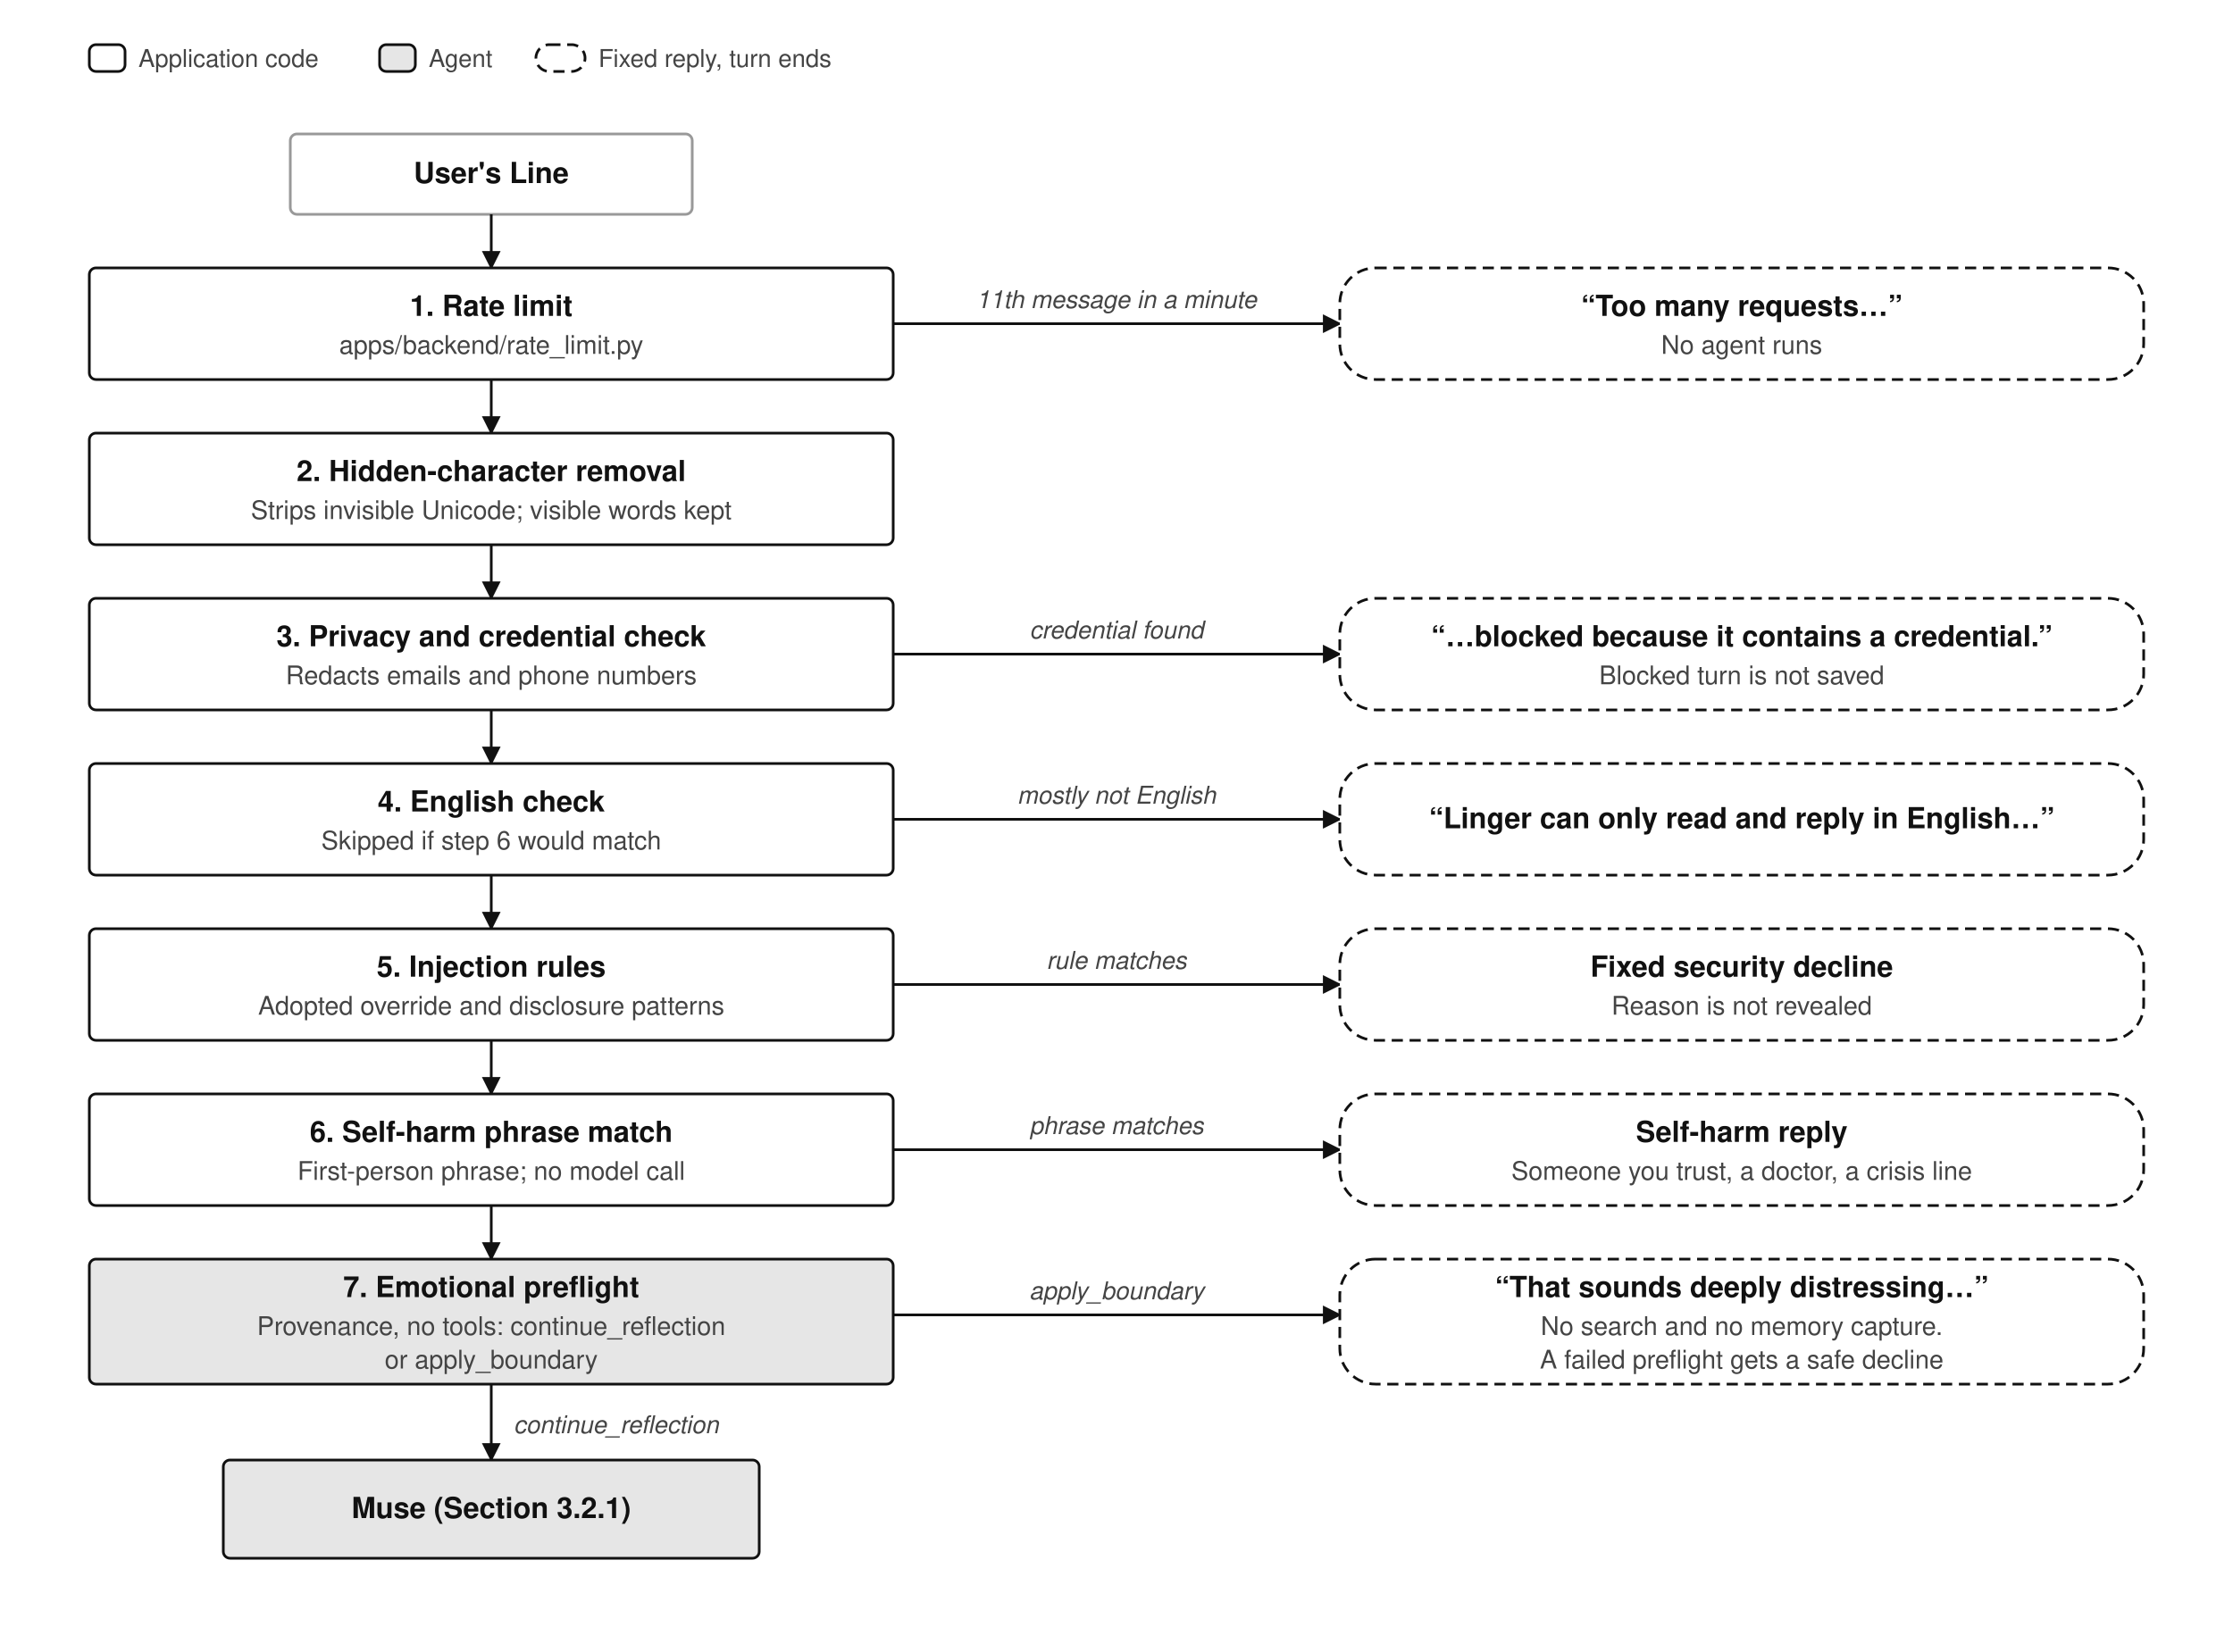
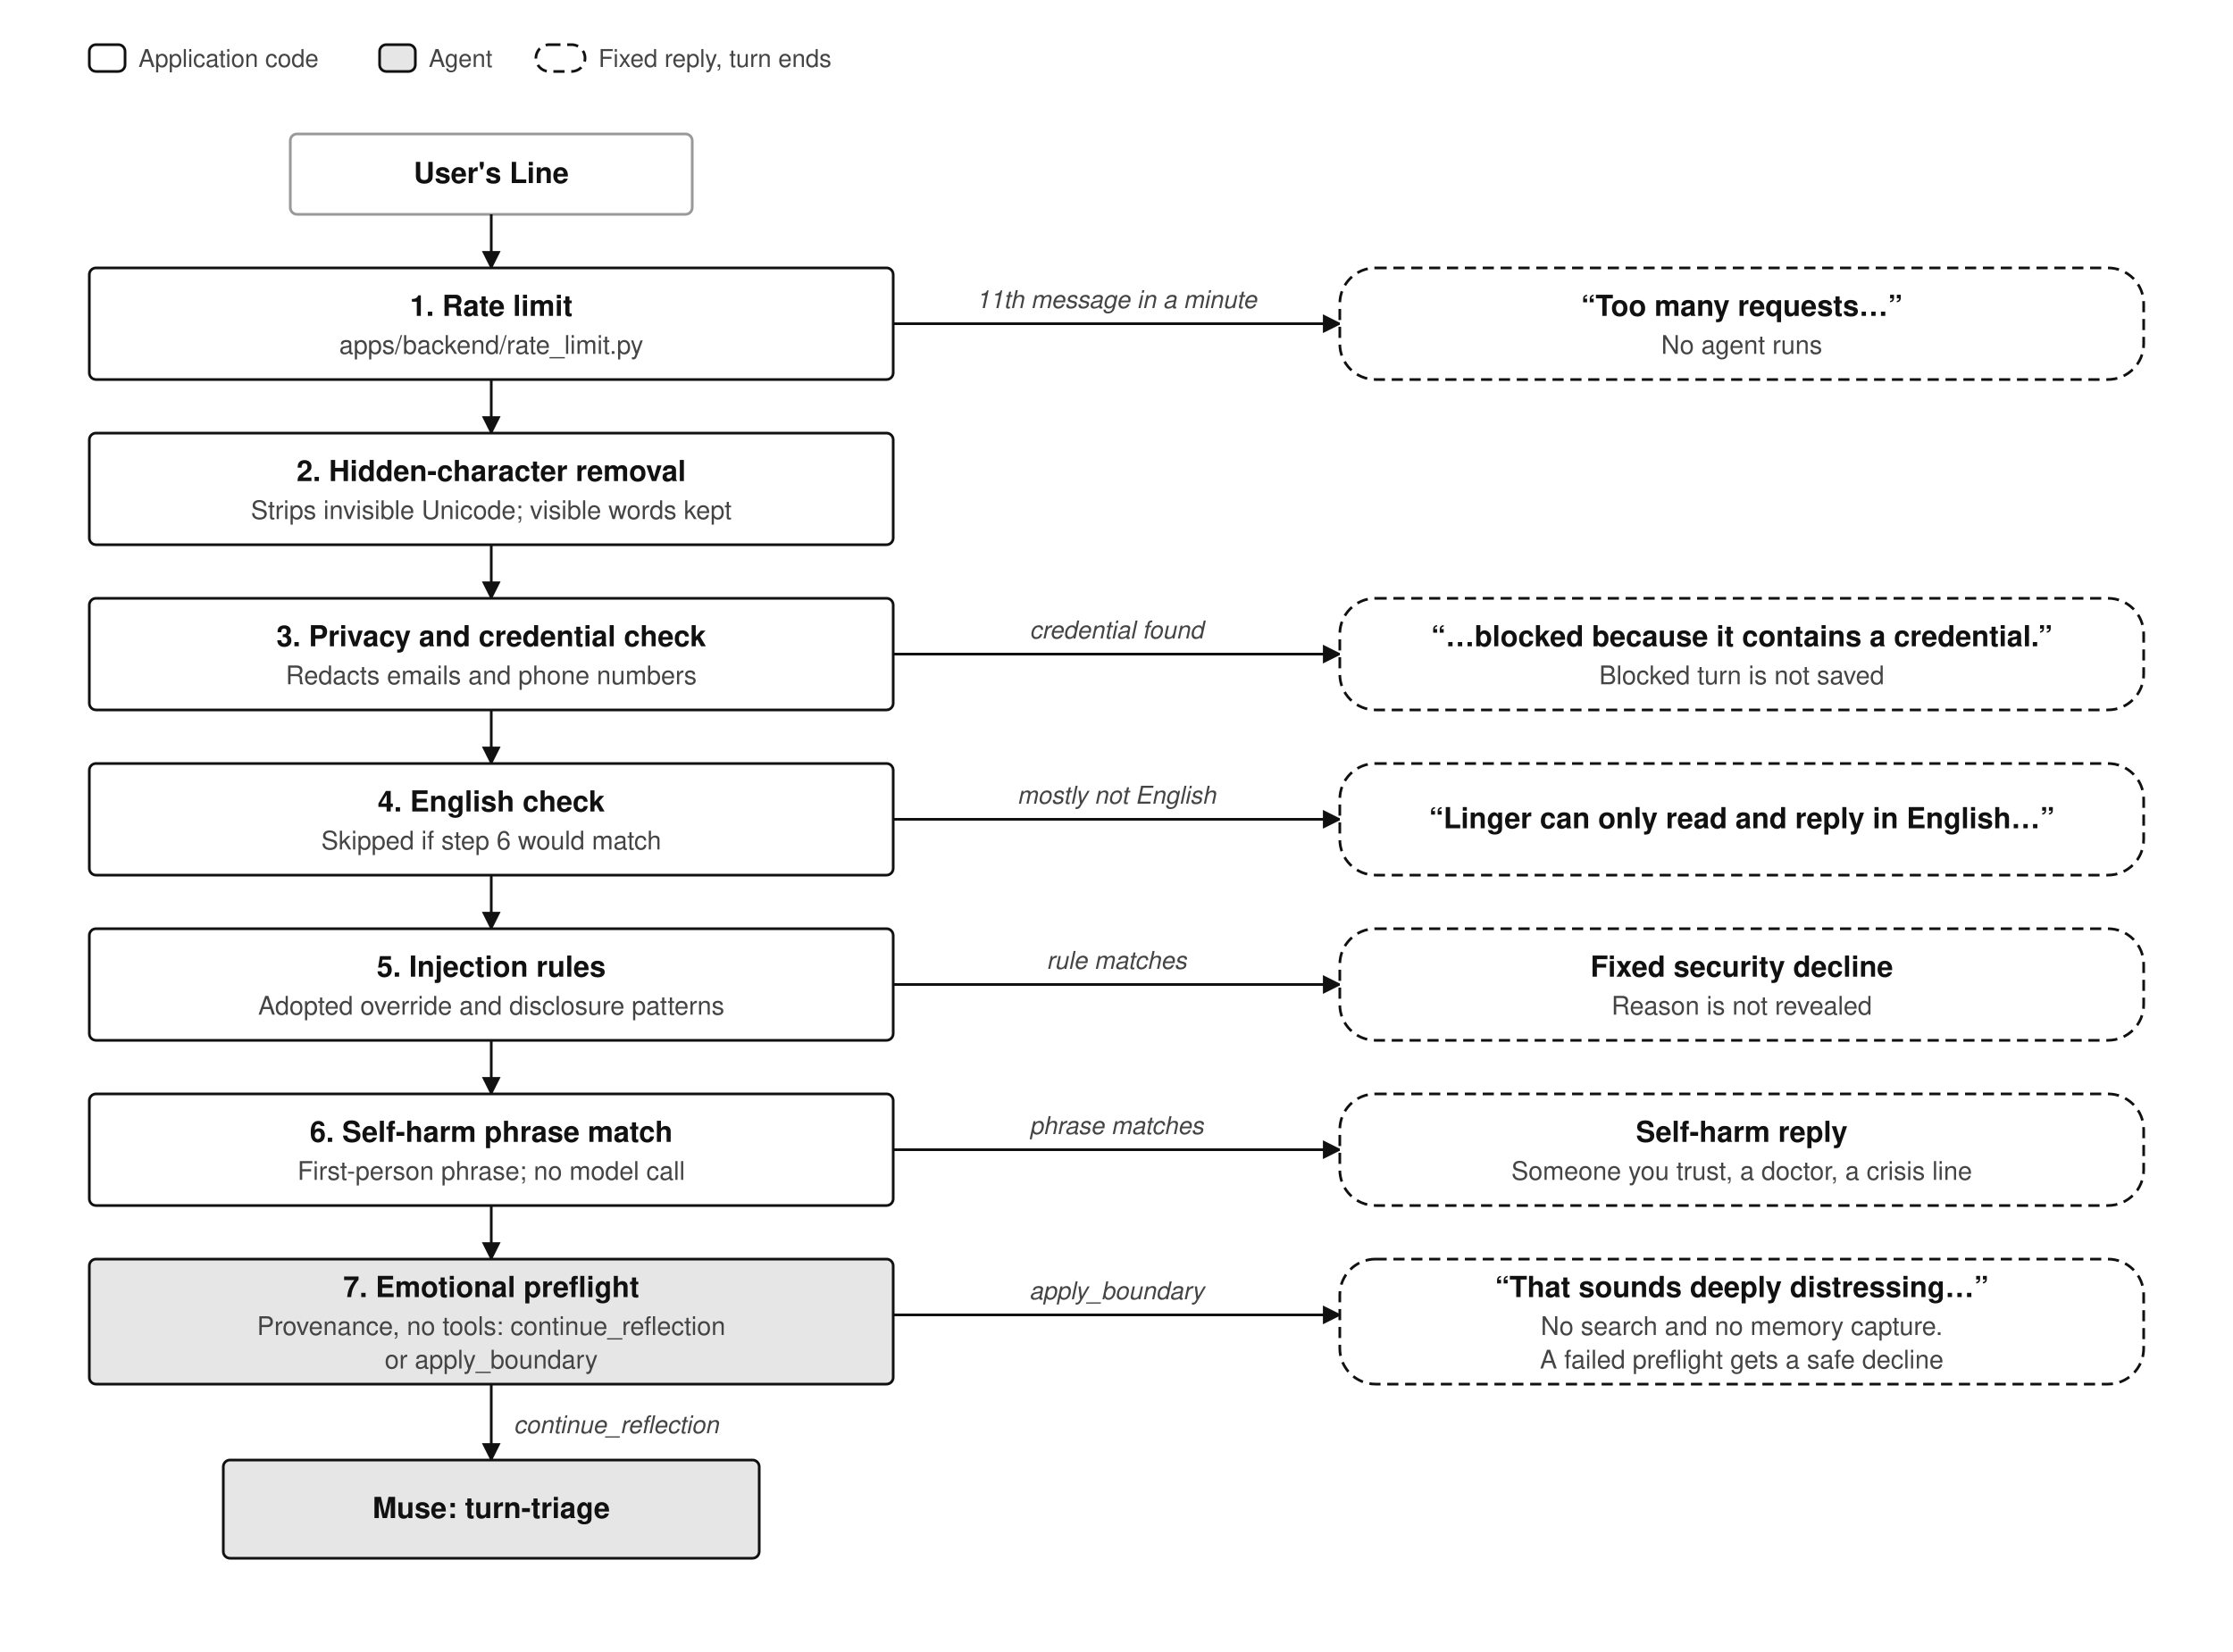
<svg xmlns="http://www.w3.org/2000/svg" width="1000" height="740" viewBox="0 0 1000 740">
  <defs>
    <marker id="a" viewBox="0 0 10 10" refX="9" refY="5" markerWidth="7" markerHeight="7" orient="auto-start-reverse">
      <path d="M0,0 L10,5 L0,10 z" fill="#111" />
    </marker>
  </defs>
  <rect width="1000" height="740" fill="#fff" />
  <rect x="40" y="20" width="16" height="12" rx="3" fill="#fff" stroke="#111" stroke-width="1.2" />
  <text x="48.0" y="30.0" font-family="Helvetica Neue, Helvetica, Arial, sans-serif" font-size="13" text-anchor="middle" font-weight="bold" font-style="normal" fill="#111" />
  <text x="62" y="30" font-family="Helvetica Neue, Helvetica, Arial, sans-serif" font-size="11" text-anchor="start" font-weight="normal" font-style="normal" fill="#444">Application code</text>
  <rect x="170" y="20" width="16" height="12" rx="3" fill="#e6e6e6" stroke="#111" stroke-width="1.2" />
  <text x="178.0" y="30.0" font-family="Helvetica Neue, Helvetica, Arial, sans-serif" font-size="13" text-anchor="middle" font-weight="bold" font-style="normal" fill="#111" />
  <text x="192" y="30" font-family="Helvetica Neue, Helvetica, Arial, sans-serif" font-size="11" text-anchor="start" font-weight="normal" font-style="normal" fill="#444">Agent</text>
  <rect x="240" y="20" width="22" height="12" rx="6" fill="#fff" stroke="#111" stroke-width="1.2" stroke-dasharray="5 3" />
  <text x="268" y="30" font-family="Helvetica Neue, Helvetica, Arial, sans-serif" font-size="11" text-anchor="start" font-weight="normal" font-style="normal" fill="#444">Fixed reply, turn ends</text>
  <rect x="130" y="60" width="180" height="36" rx="3" fill="#fff" stroke="#999" stroke-width="1.2" />
  <text x="220.0" y="82.0" font-family="Helvetica Neue, Helvetica, Arial, sans-serif" font-size="13" text-anchor="middle" font-weight="bold" font-style="normal" fill="#111">User's Line</text>
  <path d="M220.0,96 L220.0,120" fill="none" stroke="#111" stroke-width="1.2" marker-end="url(#a)" />
  <rect x="40" y="120" width="360" height="50" rx="3" fill="#fff" stroke="#111" stroke-width="1.2" />
  <text x="220.0" y="141.5" font-family="Helvetica Neue, Helvetica, Arial, sans-serif" font-size="13" text-anchor="middle" font-weight="bold" font-style="normal" fill="#111">1. Rate limit</text>
  <text x="220.0" y="158.5" font-family="Helvetica Neue, Helvetica, Arial, sans-serif" font-size="11.5" text-anchor="middle" font-weight="normal" font-style="normal" fill="#444">apps/backend/rate_limit.py</text>
  <path d="M400,145.0 L600,145.0" fill="none" stroke="#111" stroke-width="1.2" marker-end="url(#a)" />
  <text x="500" y="138.0" font-family="Helvetica Neue, Helvetica, Arial, sans-serif" font-size="11" text-anchor="middle" font-weight="normal" font-style="italic" fill="#444">11th message in a minute</text>
  <rect x="600" y="120" width="360" height="50" rx="16" fill="#fff" stroke="#111" stroke-width="1.2" stroke-dasharray="5 3" />
  <text x="780.0" y="141.5" font-family="Helvetica Neue, Helvetica, Arial, sans-serif" font-size="13" text-anchor="middle" font-weight="bold" font-style="normal" fill="#111">“Too many requests…”</text>
  <text x="780.0" y="158.5" font-family="Helvetica Neue, Helvetica, Arial, sans-serif" font-size="11.5" text-anchor="middle" font-weight="normal" font-style="normal" fill="#444">No agent runs</text>
  <path d="M220.0,170 L220.0,194" fill="none" stroke="#111" stroke-width="1.2" marker-end="url(#a)" />
  <rect x="40" y="194" width="360" height="50" rx="3" fill="#fff" stroke="#111" stroke-width="1.2" />
  <text x="220.0" y="215.5" font-family="Helvetica Neue, Helvetica, Arial, sans-serif" font-size="13" text-anchor="middle" font-weight="bold" font-style="normal" fill="#111">2. Hidden-character removal</text>
  <text x="220.0" y="232.5" font-family="Helvetica Neue, Helvetica, Arial, sans-serif" font-size="11.5" text-anchor="middle" font-weight="normal" font-style="normal" fill="#444">Strips invisible Unicode; visible words kept</text>
  <path d="M220.0,244 L220.0,268" fill="none" stroke="#111" stroke-width="1.2" marker-end="url(#a)" />
  <rect x="40" y="268" width="360" height="50" rx="3" fill="#fff" stroke="#111" stroke-width="1.2" />
  <text x="220.0" y="289.5" font-family="Helvetica Neue, Helvetica, Arial, sans-serif" font-size="13" text-anchor="middle" font-weight="bold" font-style="normal" fill="#111">3. Privacy and credential check</text>
  <text x="220.0" y="306.5" font-family="Helvetica Neue, Helvetica, Arial, sans-serif" font-size="11.5" text-anchor="middle" font-weight="normal" font-style="normal" fill="#444">Redacts emails and phone numbers</text>
  <path d="M400,293.0 L600,293.0" fill="none" stroke="#111" stroke-width="1.2" marker-end="url(#a)" />
  <text x="500" y="286.0" font-family="Helvetica Neue, Helvetica, Arial, sans-serif" font-size="11" text-anchor="middle" font-weight="normal" font-style="italic" fill="#444">credential found</text>
  <rect x="600" y="268" width="360" height="50" rx="16" fill="#fff" stroke="#111" stroke-width="1.2" stroke-dasharray="5 3" />
  <text x="780.0" y="289.5" font-family="Helvetica Neue, Helvetica, Arial, sans-serif" font-size="13" text-anchor="middle" font-weight="bold" font-style="normal" fill="#111">“…blocked because it contains a credential.”</text>
  <text x="780.0" y="306.5" font-family="Helvetica Neue, Helvetica, Arial, sans-serif" font-size="11.5" text-anchor="middle" font-weight="normal" font-style="normal" fill="#444">Blocked turn is not saved</text>
  <path d="M220.0,318 L220.0,342" fill="none" stroke="#111" stroke-width="1.2" marker-end="url(#a)" />
  <rect x="40" y="342" width="360" height="50" rx="3" fill="#fff" stroke="#111" stroke-width="1.2" />
  <text x="220.0" y="363.5" font-family="Helvetica Neue, Helvetica, Arial, sans-serif" font-size="13" text-anchor="middle" font-weight="bold" font-style="normal" fill="#111">4. English check</text>
  <text x="220.0" y="380.5" font-family="Helvetica Neue, Helvetica, Arial, sans-serif" font-size="11.5" text-anchor="middle" font-weight="normal" font-style="normal" fill="#444">Skipped if step 6 would match</text>
  <path d="M400,367.0 L600,367.0" fill="none" stroke="#111" stroke-width="1.2" marker-end="url(#a)" />
  <text x="500" y="360.0" font-family="Helvetica Neue, Helvetica, Arial, sans-serif" font-size="11" text-anchor="middle" font-weight="normal" font-style="italic" fill="#444">mostly not English</text>
  <rect x="600" y="342" width="360" height="50" rx="16" fill="#fff" stroke="#111" stroke-width="1.2" stroke-dasharray="5 3" />
  <text x="780.0" y="371.0" font-family="Helvetica Neue, Helvetica, Arial, sans-serif" font-size="13" text-anchor="middle" font-weight="bold" font-style="normal" fill="#111">“Linger can only read and reply in English…”</text>
  <path d="M220.0,392 L220.0,416" fill="none" stroke="#111" stroke-width="1.2" marker-end="url(#a)" />
  <rect x="40" y="416" width="360" height="50" rx="3" fill="#fff" stroke="#111" stroke-width="1.2" />
  <text x="220.0" y="437.5" font-family="Helvetica Neue, Helvetica, Arial, sans-serif" font-size="13" text-anchor="middle" font-weight="bold" font-style="normal" fill="#111">5. Injection rules</text>
  <text x="220.0" y="454.5" font-family="Helvetica Neue, Helvetica, Arial, sans-serif" font-size="11.5" text-anchor="middle" font-weight="normal" font-style="normal" fill="#444">Adopted override and disclosure patterns</text>
  <path d="M400,441.0 L600,441.0" fill="none" stroke="#111" stroke-width="1.2" marker-end="url(#a)" />
  <text x="500" y="434.0" font-family="Helvetica Neue, Helvetica, Arial, sans-serif" font-size="11" text-anchor="middle" font-weight="normal" font-style="italic" fill="#444">rule matches</text>
  <rect x="600" y="416" width="360" height="50" rx="16" fill="#fff" stroke="#111" stroke-width="1.2" stroke-dasharray="5 3" />
  <text x="780.0" y="437.5" font-family="Helvetica Neue, Helvetica, Arial, sans-serif" font-size="13" text-anchor="middle" font-weight="bold" font-style="normal" fill="#111">Fixed security decline</text>
  <text x="780.0" y="454.5" font-family="Helvetica Neue, Helvetica, Arial, sans-serif" font-size="11.5" text-anchor="middle" font-weight="normal" font-style="normal" fill="#444">Reason is not revealed</text>
  <path d="M220.0,466 L220.0,490" fill="none" stroke="#111" stroke-width="1.2" marker-end="url(#a)" />
  <rect x="40" y="490" width="360" height="50" rx="3" fill="#fff" stroke="#111" stroke-width="1.2" />
  <text x="220.0" y="511.5" font-family="Helvetica Neue, Helvetica, Arial, sans-serif" font-size="13" text-anchor="middle" font-weight="bold" font-style="normal" fill="#111">6. Self-harm phrase match</text>
  <text x="220.0" y="528.5" font-family="Helvetica Neue, Helvetica, Arial, sans-serif" font-size="11.5" text-anchor="middle" font-weight="normal" font-style="normal" fill="#444">First-person phrase; no model call</text>
  <path d="M400,515.0 L600,515.0" fill="none" stroke="#111" stroke-width="1.2" marker-end="url(#a)" />
  <text x="500" y="508.0" font-family="Helvetica Neue, Helvetica, Arial, sans-serif" font-size="11" text-anchor="middle" font-weight="normal" font-style="italic" fill="#444">phrase matches</text>
  <rect x="600" y="490" width="360" height="50" rx="16" fill="#fff" stroke="#111" stroke-width="1.2" stroke-dasharray="5 3" />
  <text x="780.0" y="511.5" font-family="Helvetica Neue, Helvetica, Arial, sans-serif" font-size="13" text-anchor="middle" font-weight="bold" font-style="normal" fill="#111">Self-harm reply</text>
  <text x="780.0" y="528.5" font-family="Helvetica Neue, Helvetica, Arial, sans-serif" font-size="11.5" text-anchor="middle" font-weight="normal" font-style="normal" fill="#444">Someone you trust, a doctor, a crisis line</text>
  <path d="M220.0,540 L220.0,564" fill="none" stroke="#111" stroke-width="1.2" marker-end="url(#a)" />
  <rect x="40" y="564" width="360" height="56" rx="3" fill="#e6e6e6" stroke="#111" stroke-width="1.2" />
  <text x="220.0" y="581.0" font-family="Helvetica Neue, Helvetica, Arial, sans-serif" font-size="13" text-anchor="middle" font-weight="bold" font-style="normal" fill="#111">7. Emotional preflight</text>
  <text x="220.0" y="598.0" font-family="Helvetica Neue, Helvetica, Arial, sans-serif" font-size="11.5" text-anchor="middle" font-weight="normal" font-style="normal" fill="#444">Provenance, no tools: continue_reflection</text>
  <text x="220.0" y="613.0" font-family="Helvetica Neue, Helvetica, Arial, sans-serif" font-size="11.5" text-anchor="middle" font-weight="normal" font-style="normal" fill="#444">or apply_boundary</text>
  <path d="M400,589.0 L600,589.0" fill="none" stroke="#111" stroke-width="1.2" marker-end="url(#a)" />
  <text x="500" y="582.0" font-family="Helvetica Neue, Helvetica, Arial, sans-serif" font-size="11" text-anchor="middle" font-weight="normal" font-style="italic" fill="#444">apply_boundary</text>
  <rect x="600" y="564" width="360" height="56" rx="16" fill="#fff" stroke="#111" stroke-width="1.2" stroke-dasharray="5 3" />
  <text x="780.0" y="581.0" font-family="Helvetica Neue, Helvetica, Arial, sans-serif" font-size="13" text-anchor="middle" font-weight="bold" font-style="normal" fill="#111">“That sounds deeply distressing…”</text>
  <text x="780.0" y="598.0" font-family="Helvetica Neue, Helvetica, Arial, sans-serif" font-size="11.5" text-anchor="middle" font-weight="normal" font-style="normal" fill="#444">No search and no memory capture.</text>
  <text x="780.0" y="613.0" font-family="Helvetica Neue, Helvetica, Arial, sans-serif" font-size="11.5" text-anchor="middle" font-weight="normal" font-style="normal" fill="#444">A failed preflight gets a safe decline</text>
  <path d="M220.0,620 L220.0,654" fill="none" stroke="#111" stroke-width="1.2" marker-end="url(#a)" />
  <text x="230.0" y="642" font-family="Helvetica Neue, Helvetica, Arial, sans-serif" font-size="11" text-anchor="start" font-weight="normal" font-style="italic" fill="#444">continue_reflection</text>
  <rect x="100" y="654" width="240" height="44" rx="3" fill="#e6e6e6" stroke="#111" stroke-width="1.2" />
-   <text x="220.0" y="680.0" font-family="Helvetica Neue, Helvetica, Arial, sans-serif" font-size="13" text-anchor="middle" font-weight="bold" font-style="normal" fill="#111">Muse (Section 3.2.1)</text>
+   <text x="220.0" y="680.0" font-family="Helvetica Neue, Helvetica, Arial, sans-serif" font-size="13" text-anchor="middle" font-weight="bold" font-style="normal" fill="#111">Muse: turn-triage</text>
</svg>
